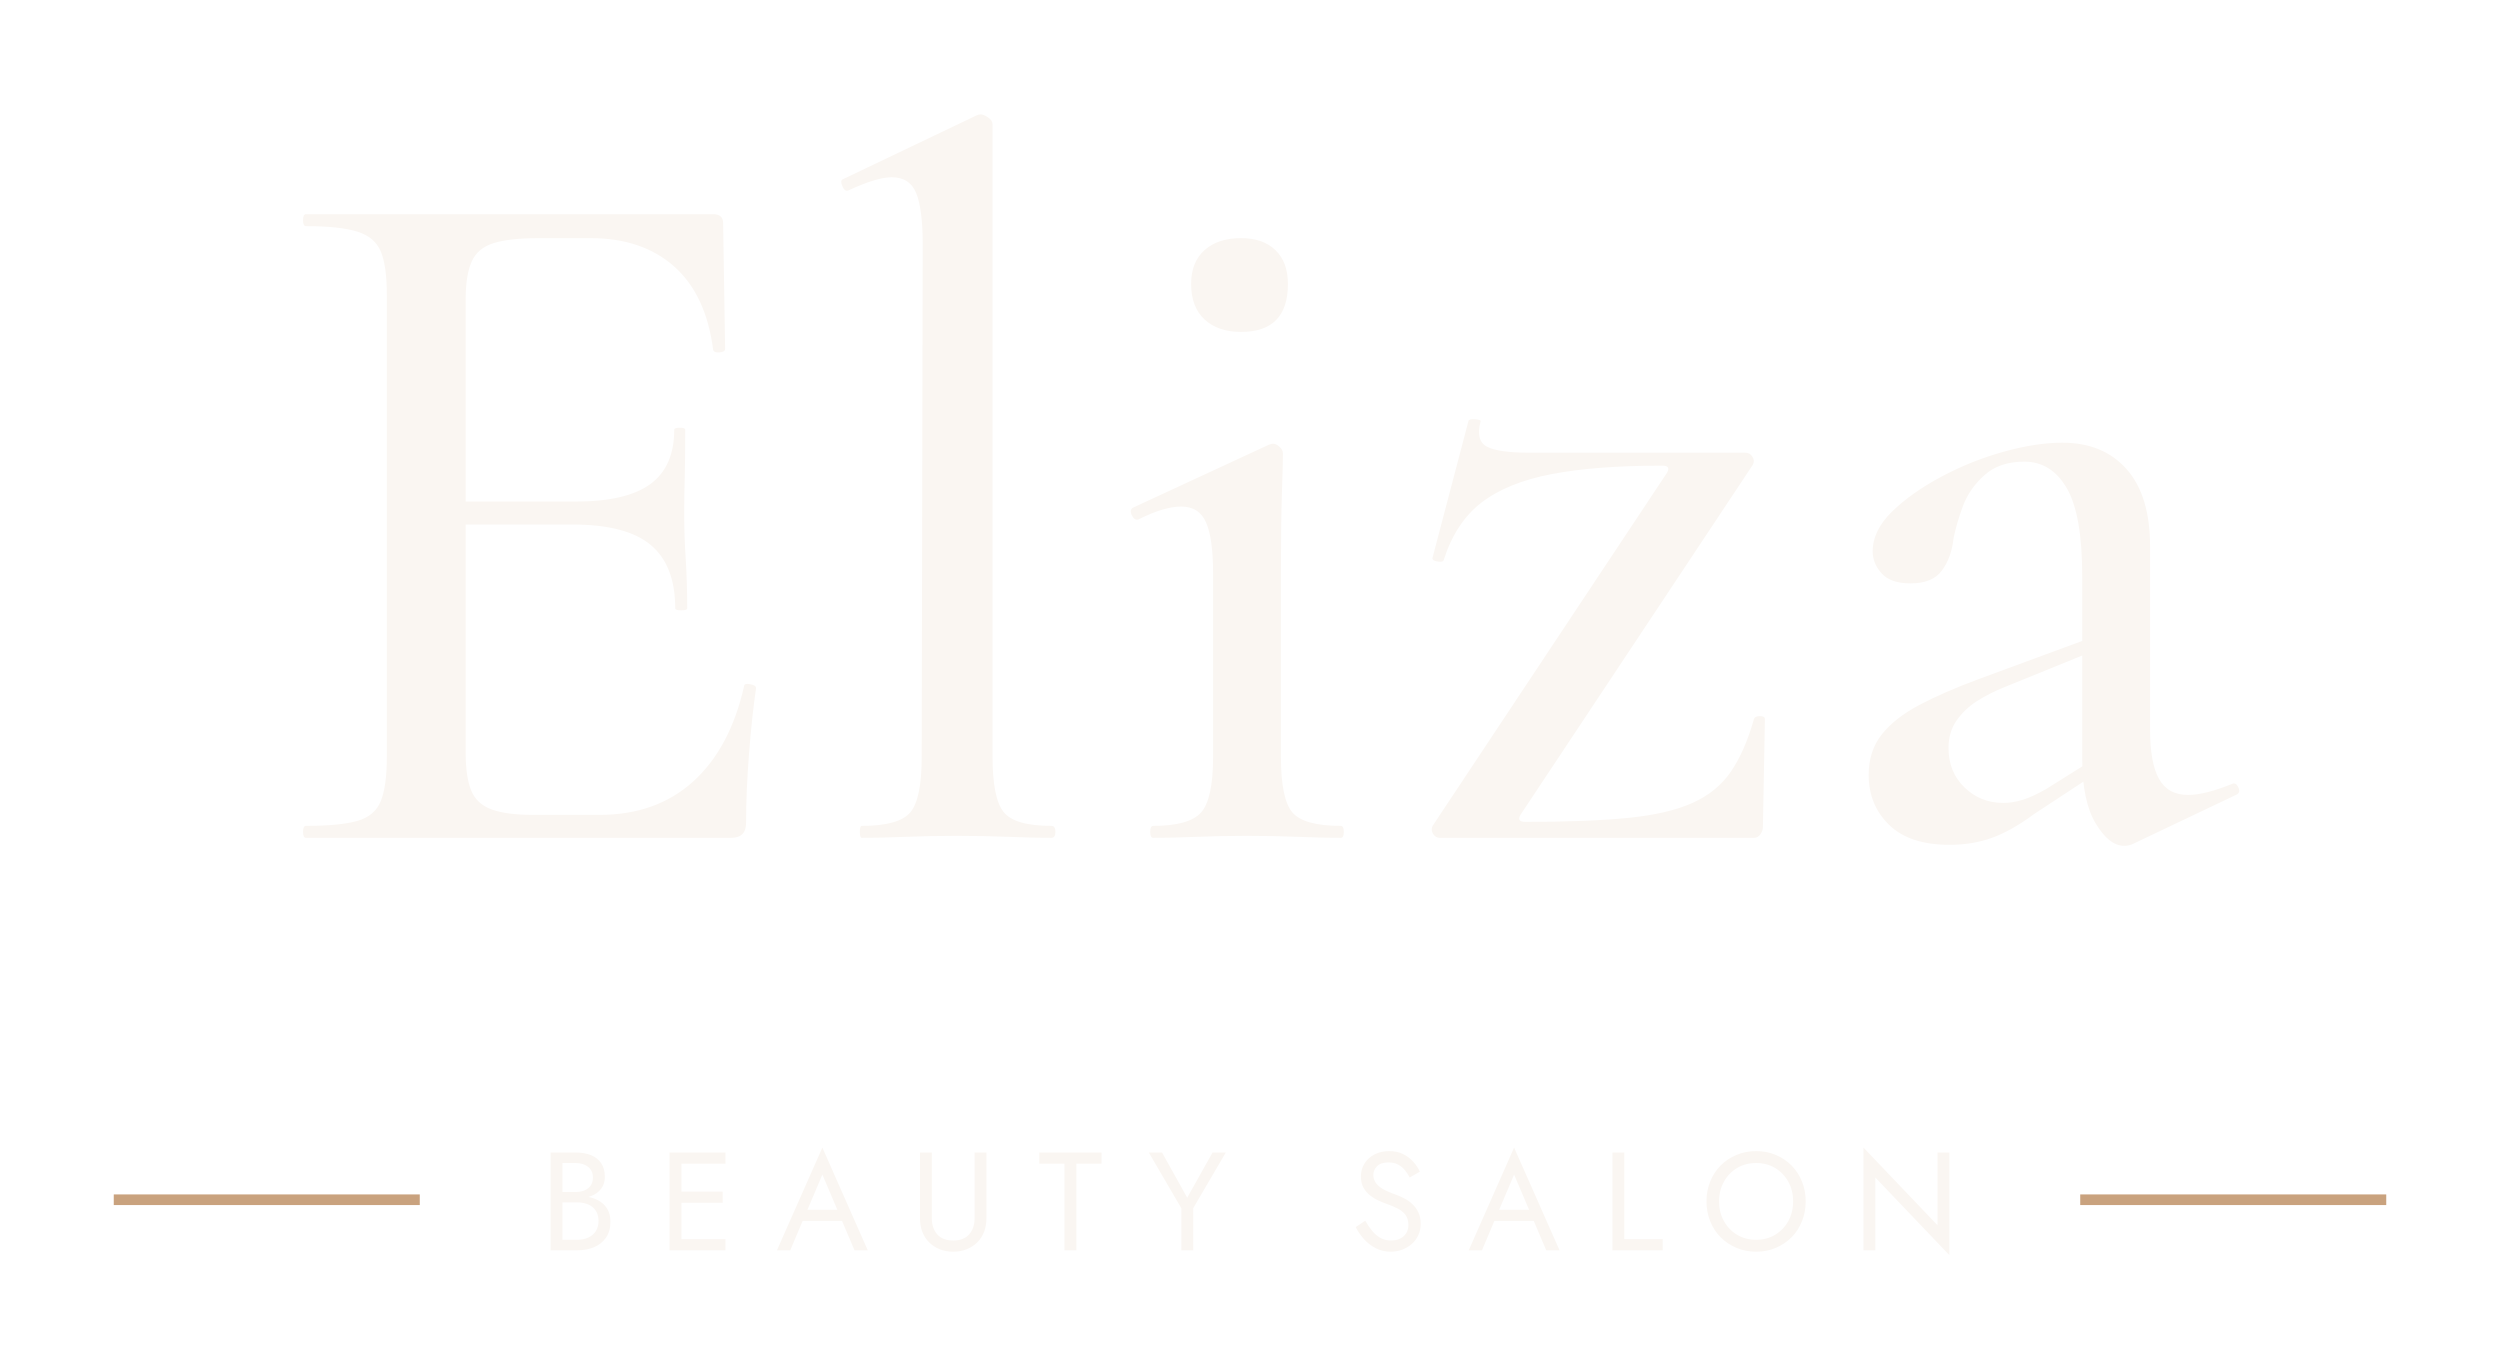
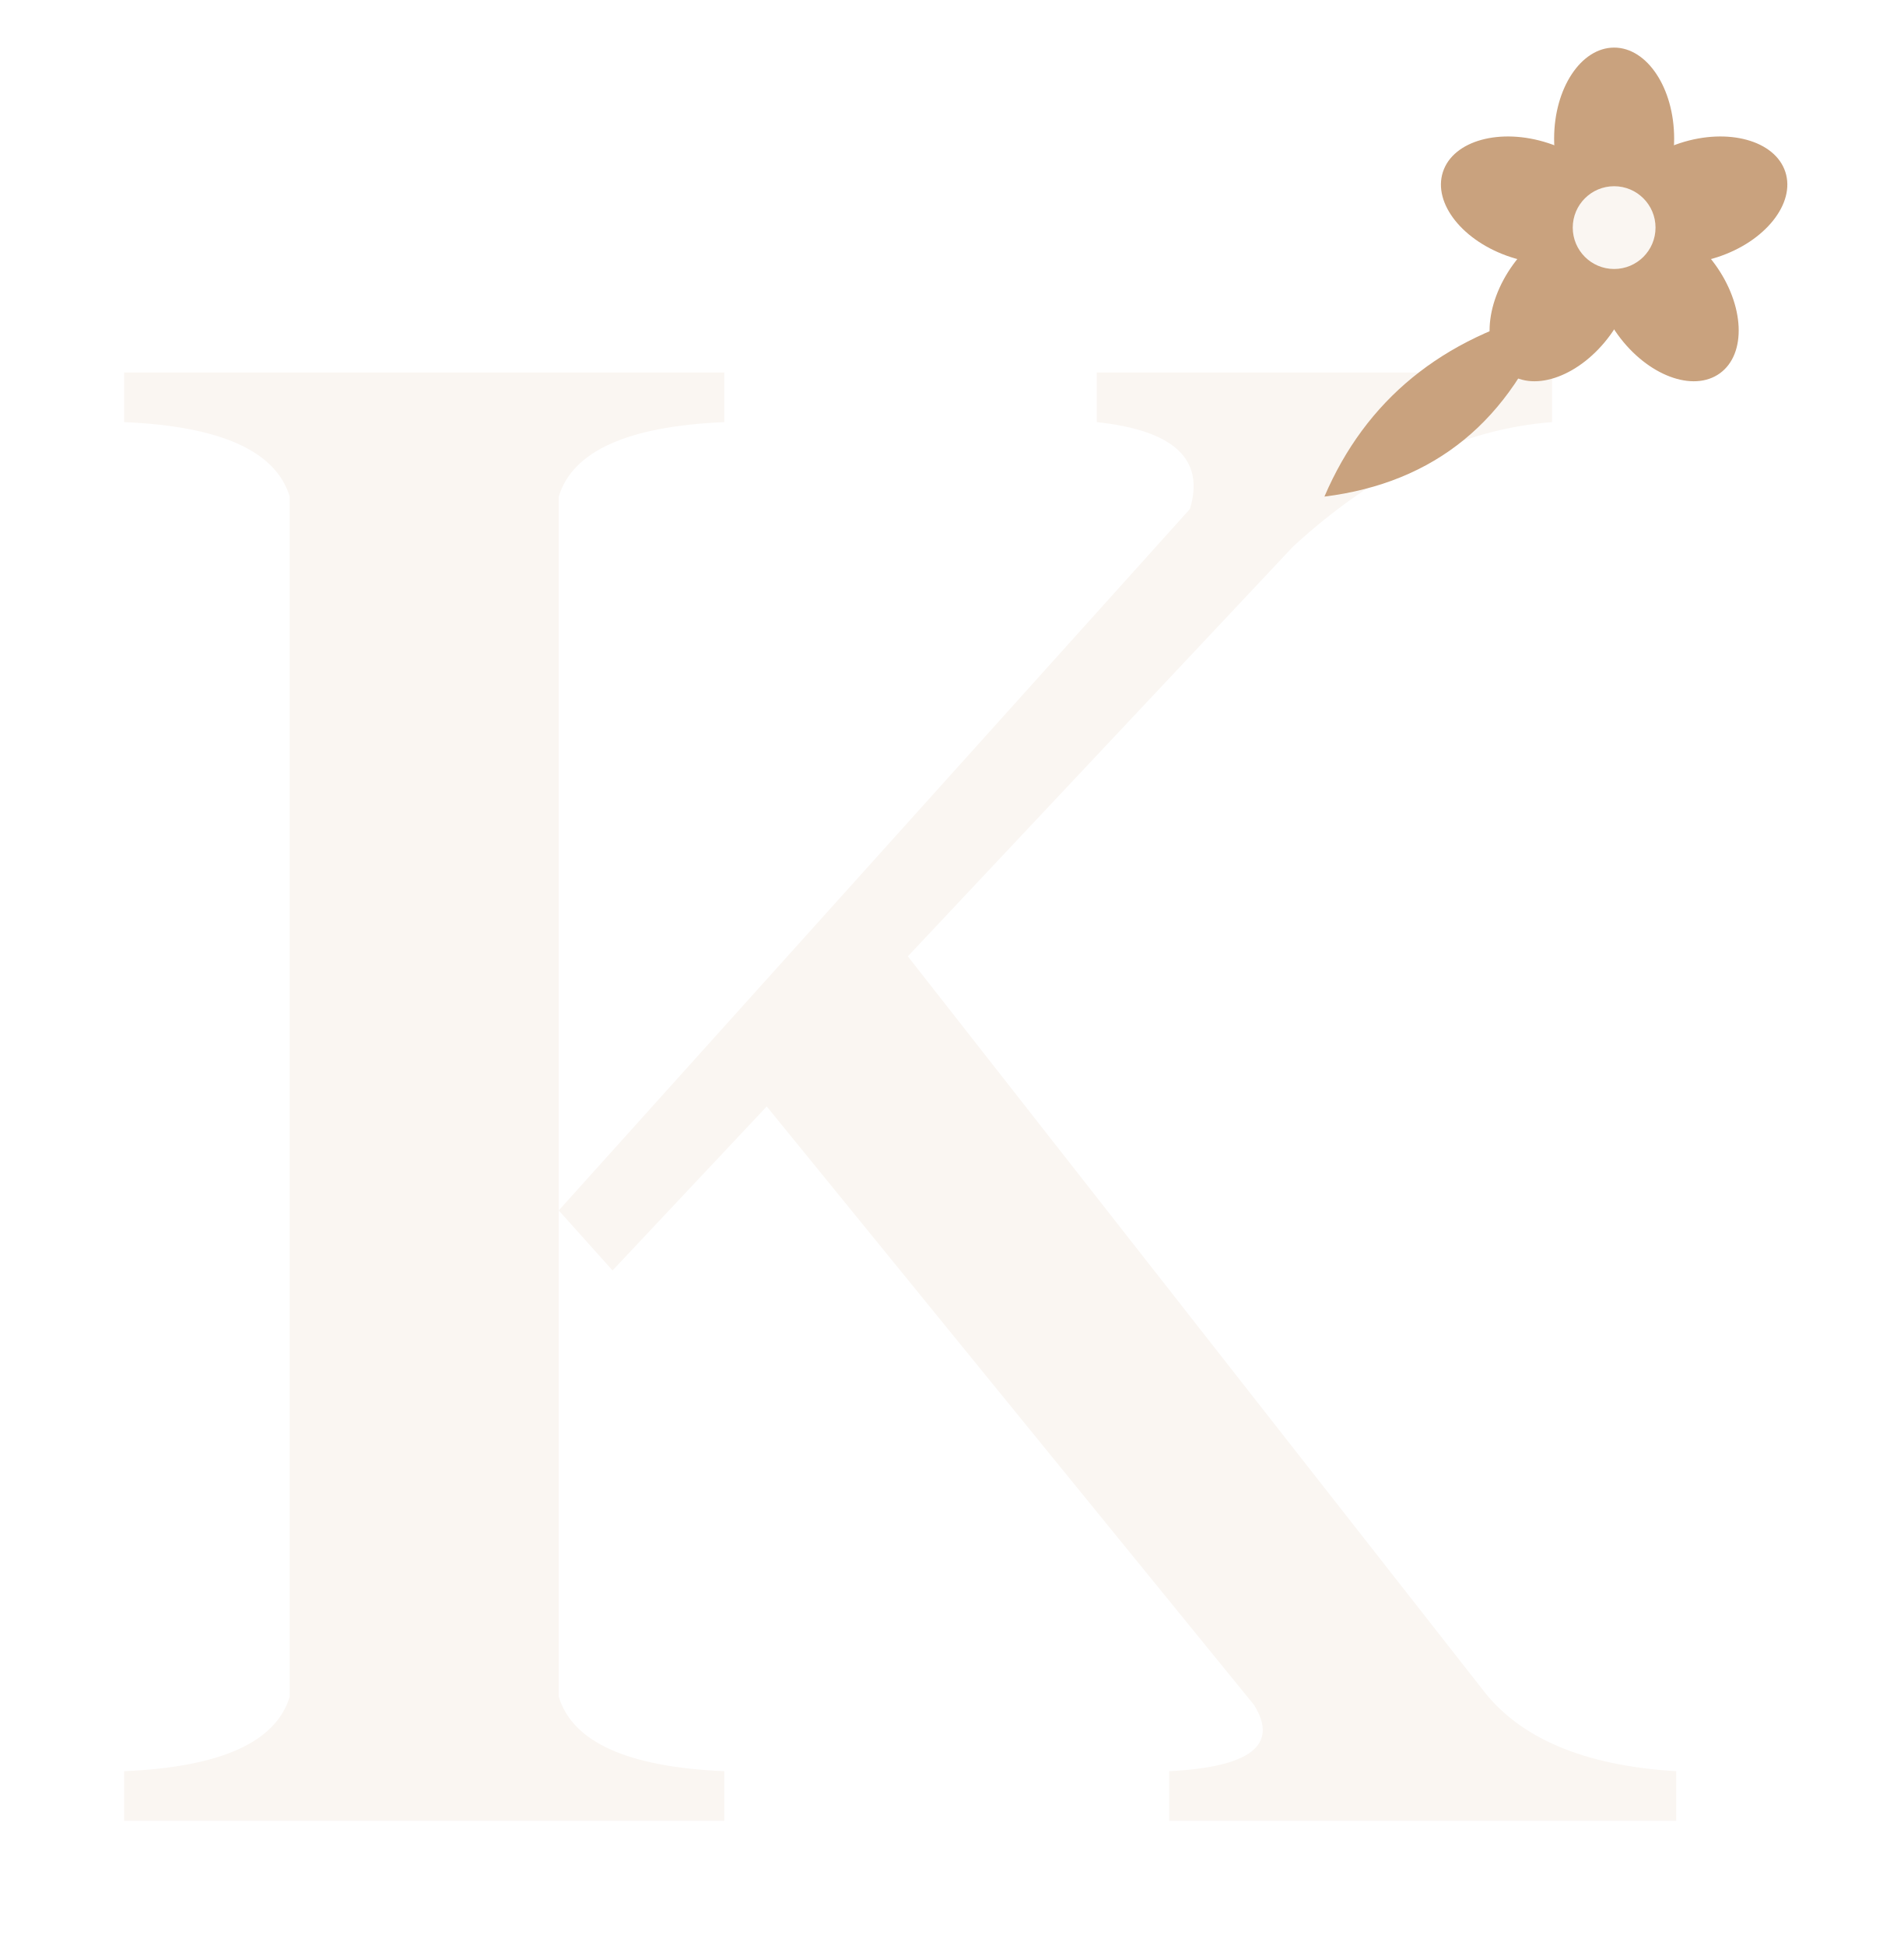
- <svg xmlns="http://www.w3.org/2000/svg" viewBox="-187.9 -125.8 375.8 205.6" width="376" height="206" role="img" aria-label="Eliza Beauty Salon">
-   <path fill="#FAF6F2" d="M-78 0H-141.9Q-142.35 0 -142.35 -0.9Q-142.35 -1.8 -141.9 -1.8Q-136.8 -1.8 -134.17 -2.55Q-131.55 -3.3 -130.65 -5.55Q-129.75 -7.8 -129.75 -12.15V-81.6Q-129.75 -85.95 -130.65 -88.12Q-131.55 -90.3 -134.17 -91.12Q-136.8 -91.95 -141.9 -91.95Q-142.35 -91.95 -142.35 -92.85Q-142.35 -93.75 -141.9 -93.75H-80.7Q-79.2 -93.75 -79.2 -92.4L-78.9 -73.5Q-78.9 -73.05 -79.72 -72.97Q-80.55 -72.9 -80.7 -73.35Q-81.75 -81.6 -86.55 -85.88Q-91.35 -90.15 -99.15 -90.15H-106.8Q-111.3 -90.15 -113.7 -89.4Q-116.1 -88.65 -117 -86.62Q-117.9 -84.6 -117.9 -81V-12.75Q-117.9 -9.15 -117.07 -7.12Q-116.25 -5.1 -114 -4.27Q-111.75 -3.45 -107.7 -3.45H-97.8Q-89.25 -3.45 -83.7 -8.47Q-78.15 -13.5 -76.05 -22.8Q-76.05 -23.25 -75.15 -23.1Q-74.25 -22.95 -74.25 -22.5Q-74.85 -18.45 -75.3 -12.75Q-75.75 -7.05 -75.75 -2.25Q-75.75 0 -78 0ZM-86.4 -34.5Q-86.4 -40.95 -90.08 -44.02Q-93.75 -47.1 -101.85 -47.1H-123.6V-50.55H-101.4Q-93.75 -50.55 -90.15 -53.17Q-86.55 -55.8 -86.55 -61.35Q-86.55 -61.65 -85.72 -61.65Q-84.9 -61.65 -84.9 -61.35Q-84.9 -56.7 -84.97 -54.15Q-85.05 -51.6 -85.05 -48.75Q-85.05 -45.3 -84.82 -41.85Q-84.6 -38.4 -84.6 -34.5Q-84.6 -34.2 -85.5 -34.2Q-86.4 -34.2 -86.4 -34.5ZM-58.35 0Q-58.65 0 -58.65 -0.9Q-58.65 -1.8 -58.35 -1.8Q-52.8 -1.8 -51.07 -3.82Q-49.35 -5.85 -49.35 -12.15L-49.2 -89.25Q-49.2 -94.5 -50.17 -96.9Q-51.15 -99.3 -53.85 -99.3Q-56.1 -99.3 -60.3 -97.35Q-60.9 -97.05 -61.27 -97.95Q-61.65 -98.85 -61.2 -99L-41.1 -108.6Q-40.8 -108.75 -40.5 -108.75Q-40.05 -108.75 -39.38 -108.3Q-38.7 -107.85 -38.7 -107.25V-12.15Q-38.7 -6 -37.05 -3.9Q-35.4 -1.8 -29.85 -1.8Q-29.25 -1.8 -29.25 -0.9Q-29.25 0 -29.85 0Q-32.55 0 -36.22 -0.15Q-39.9 -0.3 -44.1 -0.3Q-48.15 -0.3 -51.83 -0.15Q-55.5 0 -58.35 0ZM-14.55 0Q-15 0 -15 -0.9Q-15 -1.8 -14.55 -1.8Q-9.15 -1.8 -7.35 -3.82Q-5.55 -5.85 -5.55 -12.15V-39.75Q-5.55 -45 -6.6 -47.4Q-7.65 -49.8 -10.35 -49.8Q-11.55 -49.8 -13.13 -49.35Q-14.7 -48.9 -16.8 -47.85Q-17.4 -47.7 -17.78 -48.52Q-18.15 -49.35 -17.55 -49.65L2.85 -59.1Q3.3 -59.25 3.45 -59.25Q3.9 -59.25 4.42 -58.8Q4.95 -58.35 4.95 -57.75Q4.95 -56.4 4.8 -51.9Q4.65 -47.4 4.65 -40.05V-12.15Q4.65 -5.85 6.37 -3.82Q8.1 -1.8 13.65 -1.8Q14.1 -1.8 14.1 -0.9Q14.1 0 13.65 0Q10.95 0 7.27 -0.15Q3.6 -0.3 -0.45 -0.3Q-4.5 -0.3 -8.1 -0.15Q-11.7 0 -14.55 0ZM-1.35 -76.05Q-4.8 -76.05 -6.83 -77.92Q-8.85 -79.8 -8.85 -83.25Q-8.85 -86.55 -6.83 -88.35Q-4.8 -90.15 -1.35 -90.15Q1.95 -90.15 3.82 -88.35Q5.7 -86.55 5.7 -83.25Q5.7 -76.05 -1.35 -76.05ZM27.45 -1.8 62.7 -54.9Q63.3 -55.95 61.95 -55.95Q51.9 -55.95 45.3 -54.67Q38.7 -53.4 34.8 -50.4Q30.9 -47.4 29.1 -41.7Q28.95 -41.4 28.12 -41.55Q27.3 -41.7 27.45 -42.15L32.85 -62.7Q33 -63 33.9 -62.92Q34.8 -62.85 34.65 -62.55Q33.9 -59.7 35.62 -58.8Q37.35 -57.9 41.85 -57.9Q47.4 -57.9 55.5 -57.9Q63.6 -57.9 74.4 -57.9Q75.15 -57.9 75.52 -57.3Q75.9 -56.7 75.6 -56.1L40.65 -3.45Q40.05 -2.4 41.4 -2.4Q50.85 -2.4 56.85 -3Q62.85 -3.6 66.52 -5.25Q70.2 -6.9 72.3 -9.97Q74.4 -13.05 75.75 -17.85Q75.9 -18.3 76.65 -18.3Q77.4 -18.3 77.4 -17.85L77.1 -1.65Q77.1 -1.05 76.72 -0.53Q76.35 0 75.75 0Q68.55 0 60.45 0Q52.35 0 44.17 0Q36 0 28.5 0Q27.9 0 27.52 -0.6Q27.15 -1.2 27.45 -1.8ZM132.75 0.9Q132.15 1.2 131.4 1.2Q129.15 1.2 127.12 -2.17Q125.1 -5.55 125.1 -11.85V-39.3Q125.1 -48.6 122.77 -52.58Q120.45 -56.55 116.4 -56.55Q112.65 -56.55 110.4 -54.52Q108.15 -52.5 107.17 -49.88Q106.2 -47.25 105.75 -45Q105.45 -42.15 104.02 -40.2Q102.6 -38.25 99.3 -38.25Q96.3 -38.25 94.95 -39.75Q93.6 -41.25 93.6 -43.05Q93.6 -46.2 96.52 -49.05Q99.45 -51.9 103.95 -54.3Q108.45 -56.7 113.32 -58.05Q118.2 -59.4 122.1 -59.4Q128.25 -59.4 131.77 -55.42Q135.3 -51.45 135.3 -43.8V-16.2Q135.3 -11.25 136.65 -8.85Q138 -6.45 141 -6.45Q143.55 -6.45 147.6 -8.1Q148.2 -8.4 148.57 -7.58Q148.95 -6.75 148.2 -6.45ZM105.15 1.05Q99.15 1.05 96.07 -1.95Q93 -4.95 93 -9.45Q93 -13.05 94.95 -15.52Q96.9 -18 100.57 -19.95Q104.25 -21.9 109.5 -23.85L126.6 -30.15L127.05 -28.2L113.4 -22.65Q111.15 -21.75 109.27 -20.55Q107.4 -19.35 106.2 -17.62Q105 -15.9 105 -13.5Q105 -9.9 107.4 -7.58Q109.8 -5.25 113.25 -5.25Q114.6 -5.25 116.1 -5.7Q117.6 -6.15 119.7 -7.35L128.55 -12.9L128.85 -10.8L117.9 -3.6Q114.45 -1.05 111.52 0Q108.6 1.05 105.15 1.05Z" />
-   <path fill="#FAF6F2" d="M-103.72 54.23H-101.35Q-100.03 54.23 -99.05 53.85Q-98.08 53.47 -97.53 52.74Q-96.98 52 -96.98 50.98Q-96.98 49.72 -97.53 48.91Q-98.08 48.1 -99.05 47.7Q-100.03 47.3 -101.35 47.3H-105.13V62H-101.14Q-99.71 62 -98.59 61.53Q-97.47 61.05 -96.81 60.1Q-96.14 59.14 -96.14 57.7Q-96.14 56.69 -96.52 55.95Q-96.9 55.22 -97.58 54.74Q-98.26 54.27 -99.17 54.04Q-100.07 53.81 -101.14 53.81H-103.72V54.8H-101.14Q-100.43 54.8 -99.84 54.98Q-99.25 55.15 -98.82 55.51Q-98.39 55.87 -98.16 56.39Q-97.93 56.92 -97.93 57.59Q-97.93 58.49 -98.34 59.12Q-98.75 59.75 -99.47 60.09Q-100.2 60.42 -101.14 60.42H-103.35V48.88H-101.35Q-100.24 48.88 -99.5 49.45Q-98.77 50.03 -98.77 51.08Q-98.77 51.77 -99.1 52.26Q-99.44 52.74 -100.03 52.99Q-100.62 53.24 -101.35 53.24H-103.72ZM-86.26 62H-78.85V60.32H-86.26ZM-86.26 48.98H-78.85V47.3H-86.26ZM-86.26 54.86H-79.27V53.18H-86.26ZM-87.25 47.3V62H-85.46V47.3ZM-68.13 57.59H-60.36L-60.99 55.91H-67.5ZM-64.28 50.62 -61.76 56.54 -61.59 56.96 -59.45 62H-57.46L-64.28 46.56L-71.11 62H-69.11L-66.93 56.83L-66.76 56.46ZM-49.61 47.3V57.17Q-49.61 58.26 -49.27 59.19Q-48.92 60.11 -48.26 60.78Q-47.6 61.45 -46.67 61.83Q-45.75 62.21 -44.61 62.21Q-43.48 62.21 -42.56 61.83Q-41.63 61.45 -40.97 60.78Q-40.31 60.11 -39.96 59.19Q-39.62 58.26 -39.62 57.17V47.3H-41.4V57.17Q-41.4 58.68 -42.22 59.61Q-43.04 60.53 -44.61 60.53Q-46.19 60.53 -47.01 59.61Q-47.83 58.68 -47.83 57.17V47.3ZM-31.67 48.98H-27.89V62H-26.1V48.98H-22.32V47.3H-31.67ZM-5.63 47.3 -9.44 54.1 -13.22 47.3H-15.21L-10.32 55.68V62H-8.53V55.66L-3.64 47.3ZM17.32 57.55 15.89 58.51Q16.38 59.48 17.14 60.33Q17.91 61.18 18.93 61.7Q19.95 62.21 21.14 62.21Q22.03 62.21 22.84 61.92Q23.64 61.62 24.28 61.08Q24.92 60.53 25.29 59.75Q25.66 58.98 25.66 58.01Q25.66 57 25.3 56.28Q24.95 55.55 24.39 55.04Q23.83 54.52 23.18 54.19Q22.53 53.85 21.94 53.64Q20.66 53.2 19.92 52.75Q19.17 52.3 18.86 51.78Q18.54 51.27 18.54 50.66Q18.54 49.95 19.09 49.37Q19.63 48.79 20.83 48.79Q21.69 48.79 22.29 49.13Q22.89 49.46 23.31 49.99Q23.73 50.51 24 51.06L25.53 50.18Q25.18 49.4 24.55 48.7Q23.92 47.99 23.02 47.54Q22.13 47.09 20.93 47.09Q19.7 47.09 18.73 47.58Q17.76 48.08 17.22 48.94Q16.67 49.8 16.67 50.89Q16.67 51.9 17.06 52.59Q17.45 53.28 18.06 53.76Q18.67 54.23 19.34 54.53Q20.01 54.84 20.56 55.03Q21.4 55.32 22.14 55.69Q22.89 56.06 23.35 56.64Q23.81 57.23 23.81 58.22Q23.81 59.23 23.1 59.88Q22.38 60.53 21.21 60.53Q20.33 60.53 19.63 60.15Q18.94 59.77 18.38 59.1Q17.83 58.43 17.32 57.55ZM35.86 57.59H43.63L43 55.91H36.49ZM39.7 50.62 42.22 56.54 42.39 56.96 44.53 62H46.53L39.7 46.56L32.88 62H34.87L37.05 56.83L37.22 56.46ZM54.48 47.3V62H62.04V60.32H56.26V47.3ZM70.51 54.65Q70.51 52.99 71.24 51.69Q71.96 50.39 73.22 49.63Q74.48 48.88 76.08 48.88Q77.69 48.88 78.94 49.63Q80.19 50.39 80.92 51.69Q81.64 52.99 81.64 54.65Q81.64 56.31 80.92 57.61Q80.19 58.91 78.94 59.67Q77.69 60.42 76.08 60.42Q74.48 60.42 73.22 59.67Q71.96 58.91 71.24 57.61Q70.51 56.31 70.51 54.65ZM68.62 54.65Q68.62 56.25 69.18 57.63Q69.73 59.02 70.74 60.04Q71.75 61.05 73.12 61.63Q74.48 62.21 76.08 62.21Q77.69 62.21 79.05 61.63Q80.4 61.05 81.41 60.04Q82.42 59.02 82.97 57.63Q83.53 56.25 83.53 54.65Q83.53 53.03 82.97 51.66Q82.42 50.28 81.41 49.26Q80.4 48.24 79.05 47.67Q77.69 47.09 76.08 47.09Q74.48 47.09 73.12 47.67Q71.75 48.24 70.74 49.26Q69.73 50.28 69.18 51.66Q68.62 53.03 68.62 54.65ZM103.35 47.3V58.24L92.22 46.56V62H94V51.06L105.13 62.73V47.3Z" />
-   <line x1="-124.8" y1="54.4" x2="-170.8" y2="54.4" stroke="#C9A27E" stroke-width="1.6" />
-   <line x1="124.8" y1="54.4" x2="170.8" y2="54.4" stroke="#C9A27E" stroke-width="1.6" />
+ <svg xmlns="http://www.w3.org/2000/svg" viewBox="8 0 92 94" width="92" height="94" role="img" aria-label="Katalin Beauty Salon">
+   <g fill="#FAF6F2">
+     <path d="M14 18H43V20.4Q36 20.7 35 24V82Q36 85.3 43 85.6V88H14V85.6Q21 85.3 22 82V24Q21 20.7 14 20.4Z" />
+     <path d="M35 58.5L65.5 24.6Q66.6 21 61 20.4V18H83V20.4Q76.5 20.9 70.5 26.4L37.6 61.4Z" />
+     <path d="M43.2 51.2L50.6 44.6L79.6 81.6Q82.3 85.2 89 85.6V88H64.5V85.6Q70.4 85.3 68.6 82.4Z" />
+   </g>
+   <g transform="translate(86 11)">
+     <path fill="#C9A27E" d="M-3 4Q-11 6 -14 13Q-6 12 -3 4Z" />
+     <g fill="#C9A27E">
+       <ellipse cx="0" cy="-4.3" rx="2.9" ry="4.4" />
+       <ellipse cx="0" cy="-4.3" rx="2.9" ry="4.4" transform="rotate(72)" />
+       <ellipse cx="0" cy="-4.3" rx="2.9" ry="4.4" transform="rotate(144)" />
+       <ellipse cx="0" cy="-4.3" rx="2.9" ry="4.4" transform="rotate(216)" />
+       <ellipse cx="0" cy="-4.3" rx="2.9" ry="4.4" transform="rotate(288)" />
+     </g>
+     <circle r="2" fill="#FAF6F2" />
+   </g>
</svg>
